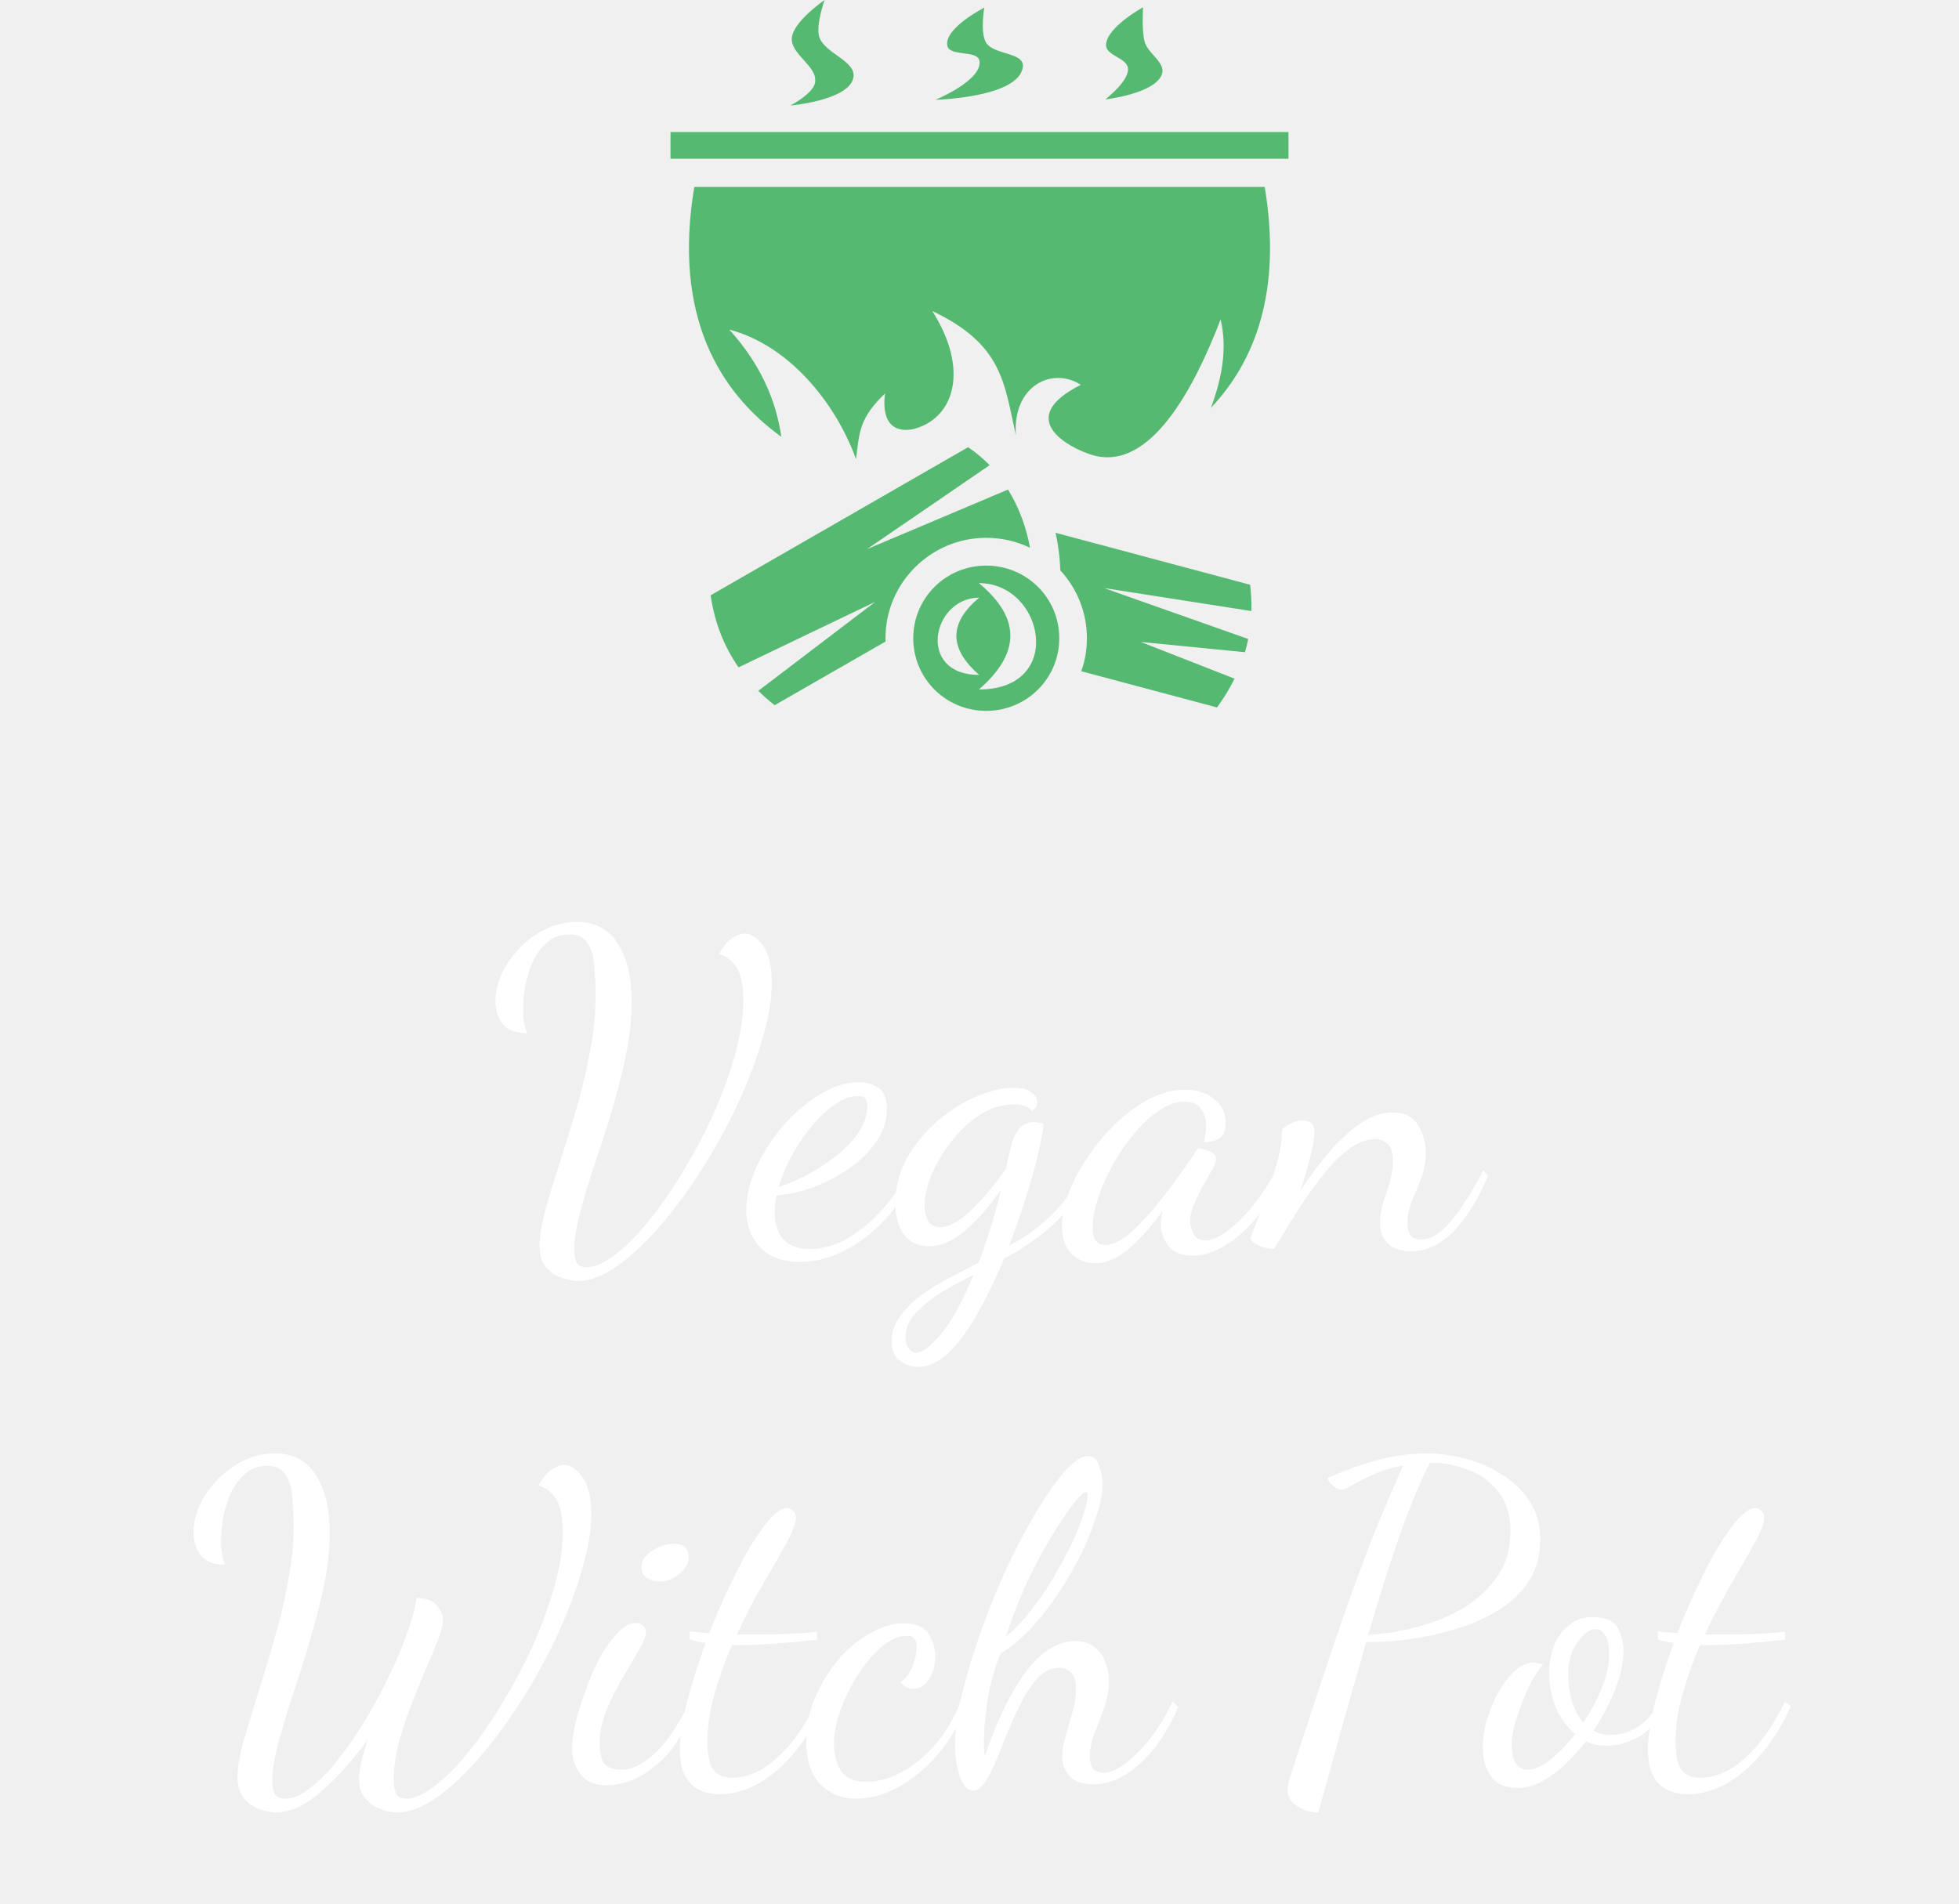
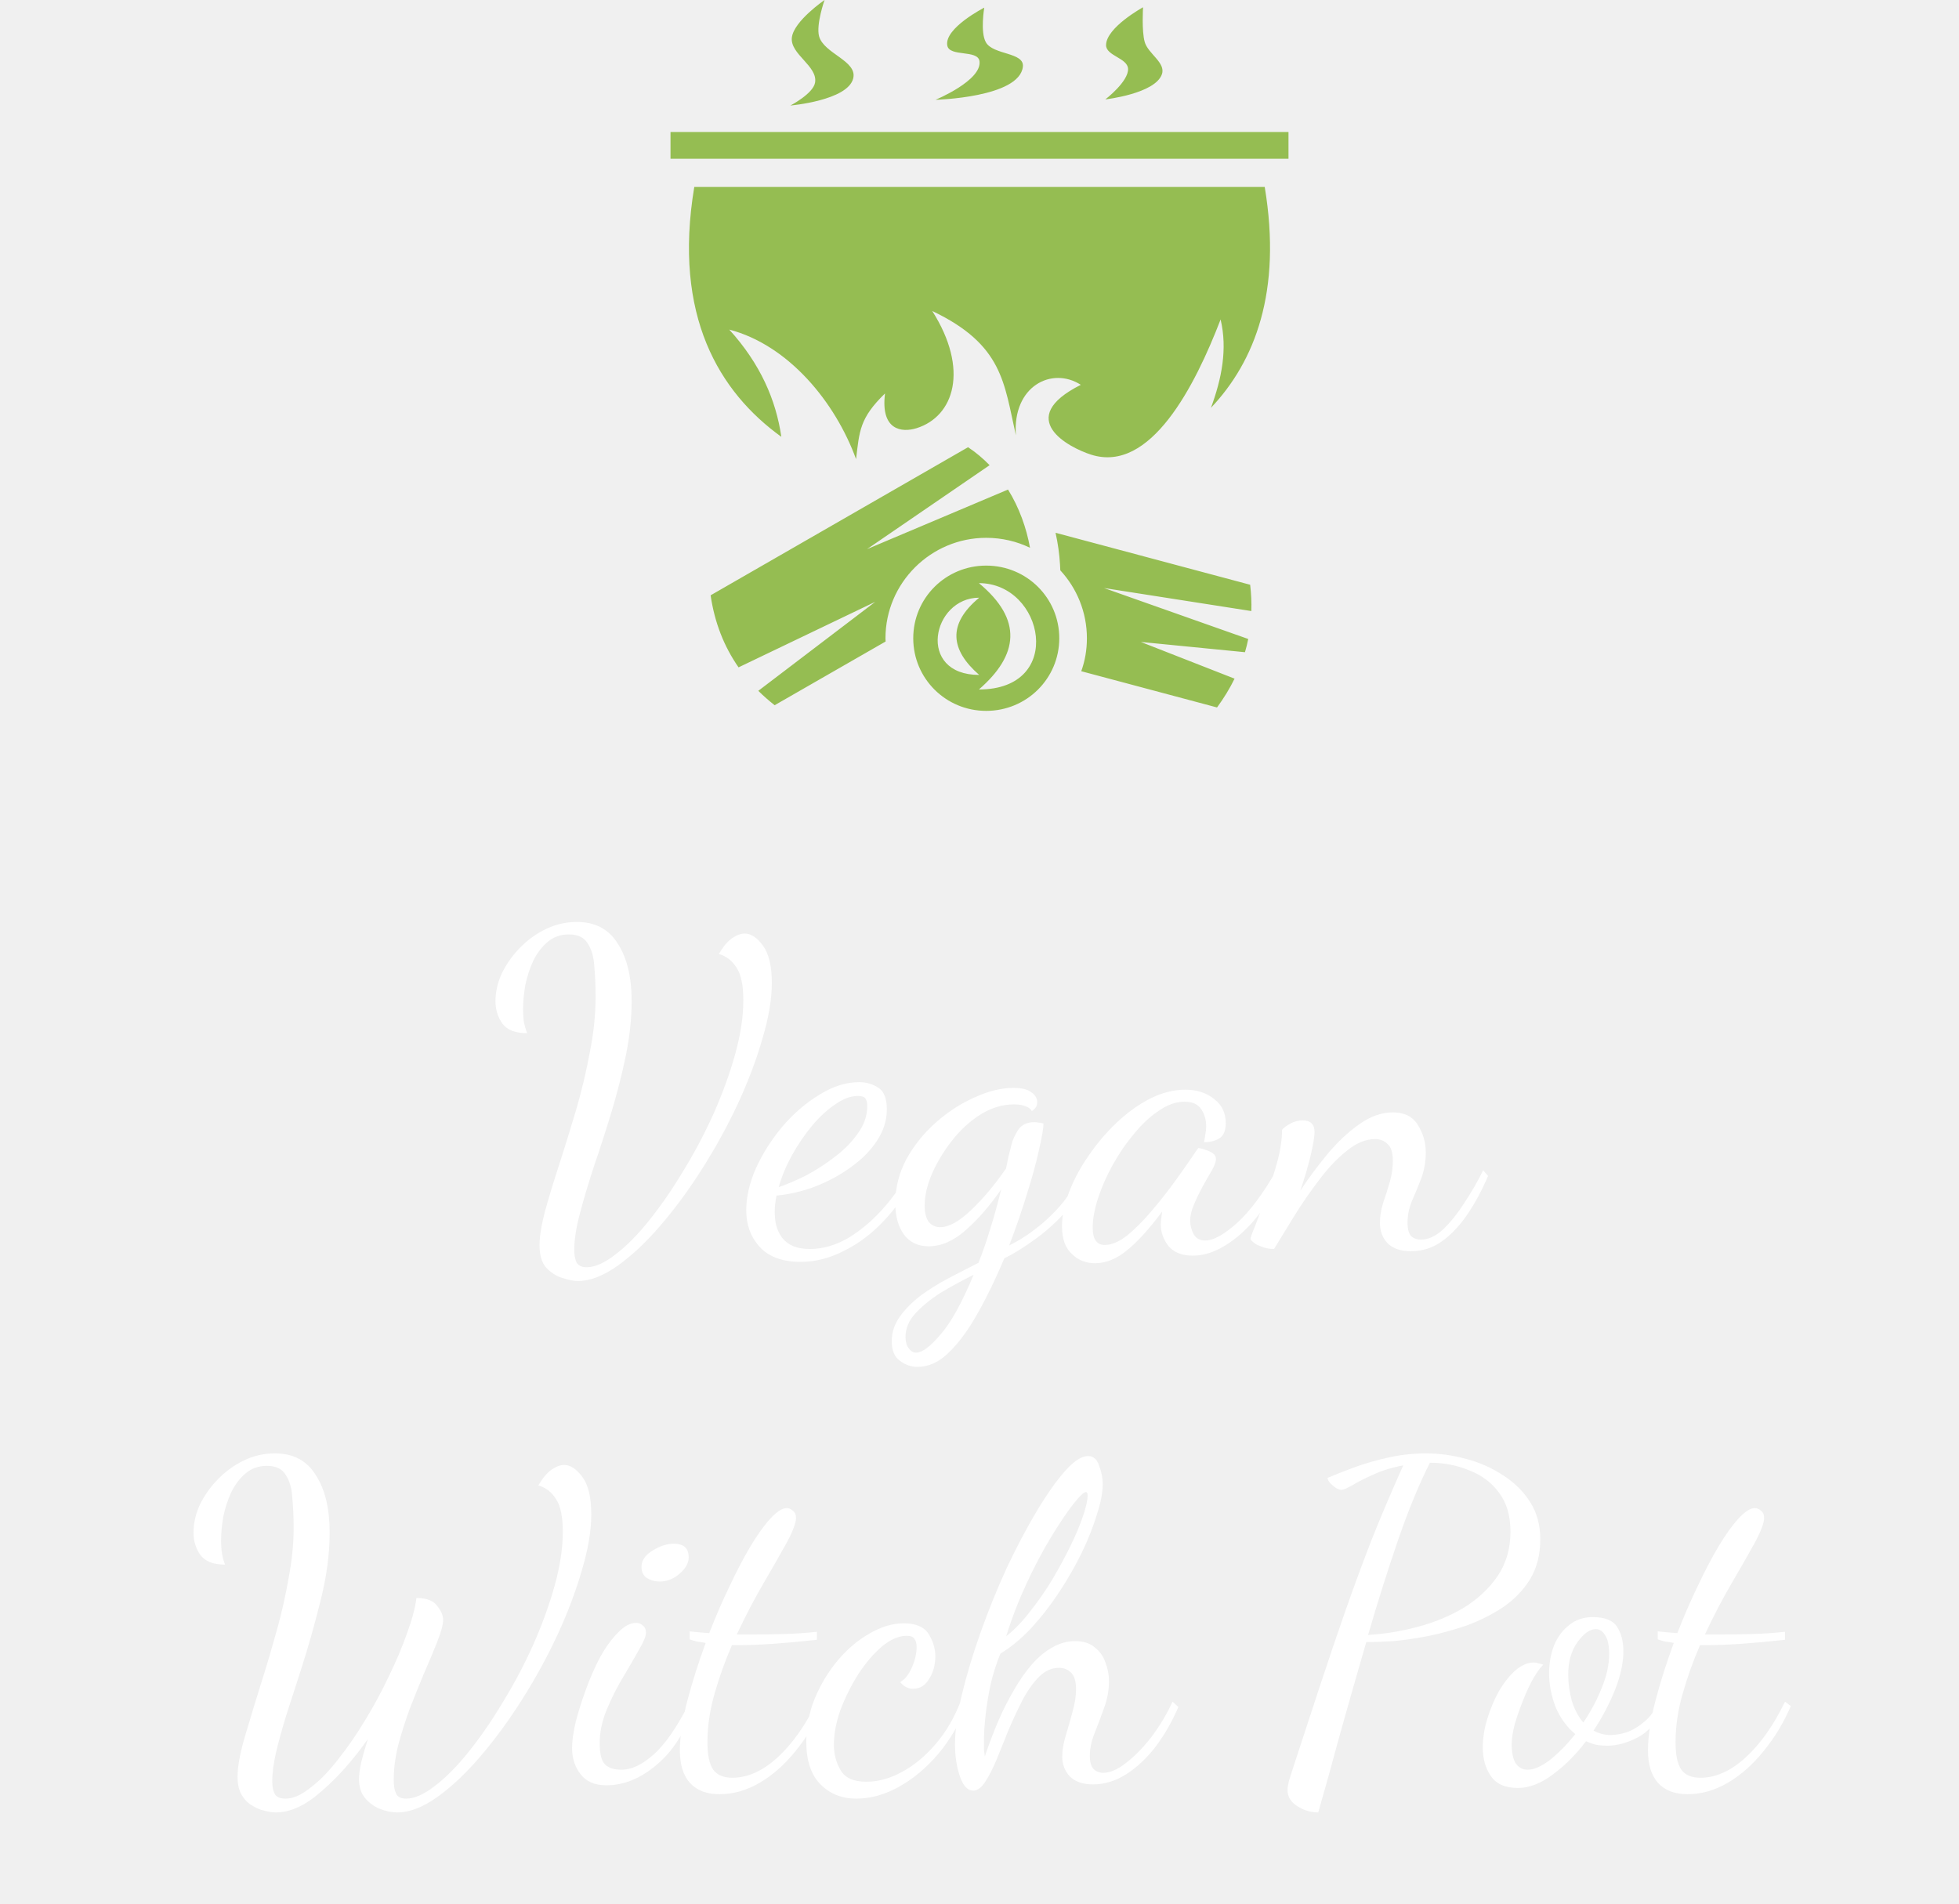
<svg xmlns="http://www.w3.org/2000/svg" width="317" height="308" viewBox="0 0 317 308" fill="none">
-   <path d="M133.428 0C133.428 0 128.476 3.394 128.139 6.053C127.803 8.776 132.37 10.678 131.889 13.38C131.577 15.166 127.899 17.077 127.899 17.077C127.899 17.077 137.202 16.269 138.067 12.678C138.764 9.837 133.308 8.685 132.538 5.863C132.034 3.954 133.428 0 133.428 0ZM184.966 1.175C184.966 1.175 179.005 4.44 178.981 7.293C178.957 9.034 182.442 9.377 182.538 11.115C182.659 13.173 178.861 16.087 178.861 16.087C178.861 16.087 186.937 15.171 188.019 12.007C188.668 10.139 185.76 8.688 185.231 6.784C184.726 4.981 184.966 1.175 184.966 1.175ZM159.269 1.238C159.269 1.238 152.803 4.543 153.284 7.356C153.62 9.262 158.236 7.986 158.5 9.904C158.909 13.031 151.385 16.149 151.385 16.149C151.385 16.149 164.966 15.803 165.519 10.796C165.784 8.421 160.712 8.923 159.534 6.846C158.596 5.219 159.269 1.238 159.269 1.238ZM108.5 21.363V25.69H208.5V21.363H108.5ZM112.346 30.257C108.865 51.147 116.409 63.454 126.433 70.69C125.567 64.728 123.043 58.887 118.005 53.334C127.611 55.858 135.159 65.065 138.524 74.296C139.077 69.776 139.077 67.685 143.212 63.671C142.466 69.632 145.904 70.041 148.308 69.296C154.389 67.397 156.865 59.8 150.856 50.329C162.298 55.786 162.466 61.964 164.389 70.45C163.813 62.469 170.231 59.272 174.894 62.276C164.053 67.733 172.923 72.421 176.553 73.575C186.168 76.651 193.38 62.445 197.514 51.7C198.644 56.459 197.707 61.243 195.952 66.002C203.067 58.478 207.466 47.18 204.654 30.257H112.346ZM156.649 72.373L114.99 96.339C115.639 100.762 117.154 104.608 119.51 107.998L141.625 97.397L122.707 111.796C123.524 112.613 124.413 113.382 125.351 114.127L143.308 103.815C143.308 103.647 143.284 103.454 143.284 103.286C143.284 94.344 150.615 87.036 159.582 87.036C162.13 87.036 164.534 87.613 166.673 88.647C166.096 85.425 164.918 82.132 163.115 79.224L140.303 88.863L160.135 75.281C159.077 74.2 157.923 73.214 156.649 72.373ZM170.808 86.219C171.192 87.95 171.433 89.68 171.529 91.363L171.577 92.3C174.245 95.185 175.88 99.055 175.88 103.286C175.88 105.161 175.567 106.964 174.966 108.623L196.937 114.488C198.043 112.974 199.005 111.411 199.774 109.825L184.606 103.887L201.457 105.546C201.673 104.825 201.841 104.127 201.986 103.406L178.644 95.161L202.49 98.887C202.538 97.493 202.466 96.075 202.298 94.632L170.808 86.219ZM159.582 91.531C153.043 91.531 147.779 96.772 147.779 103.286C147.779 109.8 153.043 115.041 159.582 115.041C166.144 115.041 171.409 109.8 171.409 103.286C171.409 96.772 166.144 91.531 159.582 91.531ZM158.404 94.368C168.933 94.368 172.442 111.579 158.404 111.579C164.798 106.026 165.567 100.305 158.404 94.368ZM158.452 96.724C153.26 101.026 153.813 105.185 158.452 109.224C148.26 109.224 150.808 96.724 158.452 96.724Z" fill="#56B972" />
+   <path d="M133.428 0C133.428 0 128.476 3.394 128.139 6.053C127.803 8.776 132.37 10.678 131.889 13.38C131.577 15.166 127.899 17.077 127.899 17.077C127.899 17.077 137.202 16.269 138.067 12.678C138.764 9.837 133.308 8.685 132.538 5.863C132.034 3.954 133.428 0 133.428 0ZM184.966 1.175C184.966 1.175 179.005 4.44 178.981 7.293C178.957 9.034 182.442 9.377 182.538 11.115C182.659 13.173 178.861 16.087 178.861 16.087C178.861 16.087 186.937 15.171 188.019 12.007C188.668 10.139 185.76 8.688 185.231 6.784C184.726 4.981 184.966 1.175 184.966 1.175ZM159.269 1.238C159.269 1.238 152.803 4.543 153.284 7.356C153.62 9.262 158.236 7.986 158.5 9.904C158.909 13.031 151.385 16.149 151.385 16.149C151.385 16.149 164.966 15.803 165.519 10.796C165.784 8.421 160.712 8.923 159.534 6.846C158.596 5.219 159.269 1.238 159.269 1.238ZM108.5 21.363V25.69H208.5V21.363H108.5ZM112.346 30.257C108.865 51.147 116.409 63.454 126.433 70.69C125.567 64.728 123.043 58.887 118.005 53.334C127.611 55.858 135.159 65.065 138.524 74.296C139.077 69.776 139.077 67.685 143.212 63.671C142.466 69.632 145.904 70.041 148.308 69.296C154.389 67.397 156.865 59.8 150.856 50.329C162.298 55.786 162.466 61.964 164.389 70.45C163.813 62.469 170.231 59.272 174.894 62.276C164.053 67.733 172.923 72.421 176.553 73.575C186.168 76.651 193.38 62.445 197.514 51.7C198.644 56.459 197.707 61.243 195.952 66.002C203.067 58.478 207.466 47.18 204.654 30.257H112.346ZM156.649 72.373L114.99 96.339C115.639 100.762 117.154 104.608 119.51 107.998L141.625 97.397L122.707 111.796C123.524 112.613 124.413 113.382 125.351 114.127L143.308 103.815C143.308 103.647 143.284 103.454 143.284 103.286C143.284 94.344 150.615 87.036 159.582 87.036C162.13 87.036 164.534 87.613 166.673 88.647C166.096 85.425 164.918 82.132 163.115 79.224L140.303 88.863L160.135 75.281C159.077 74.2 157.923 73.214 156.649 72.373ZM170.808 86.219C171.192 87.95 171.433 89.68 171.529 91.363L171.577 92.3C174.245 95.185 175.88 99.055 175.88 103.286C175.88 105.161 175.567 106.964 174.966 108.623L196.937 114.488C198.043 112.974 199.005 111.411 199.774 109.825L184.606 103.887L201.457 105.546C201.673 104.825 201.841 104.127 201.986 103.406L178.644 95.161L202.49 98.887C202.538 97.493 202.466 96.075 202.298 94.632L170.808 86.219ZM159.582 91.531C153.043 91.531 147.779 96.772 147.779 103.286C147.779 109.8 153.043 115.041 159.582 115.041C166.144 115.041 171.409 109.8 171.409 103.286C171.409 96.772 166.144 91.531 159.582 91.531ZM158.404 94.368C168.933 94.368 172.442 111.579 158.404 111.579C164.798 106.026 165.567 100.305 158.404 94.368ZM158.452 96.724C153.26 101.026 153.813 105.185 158.452 109.224C148.26 109.224 150.808 96.724 158.452 96.724Z" fill="#95BD52" />
  <path d="M93.499 207.305C92.827 207.305 91.987 207.137 90.979 206.801C90.019 206.513 89.155 205.961 88.387 205.145C87.667 204.329 87.307 203.129 87.307 201.545C87.307 200.153 87.595 198.329 88.171 196.073C88.795 193.817 89.563 191.297 90.475 188.513C91.387 185.681 92.299 182.729 93.211 179.657C94.123 176.537 94.867 173.417 95.443 170.297C96.067 167.177 96.379 164.177 96.379 161.297C96.379 159.521 96.307 157.865 96.163 156.329C96.067 154.793 95.707 153.569 95.083 152.657C94.507 151.697 93.499 151.217 92.059 151.217C90.715 151.217 89.563 151.625 88.603 152.441C87.691 153.209 86.923 154.217 86.299 155.465C85.723 156.713 85.291 158.033 85.003 159.425C84.763 160.817 84.643 162.113 84.643 163.313C84.643 164.081 84.691 164.801 84.787 165.473C84.931 166.097 85.099 166.673 85.291 167.201C83.419 167.201 82.099 166.697 81.331 165.689C80.563 164.633 80.179 163.409 80.179 162.017C80.179 160.529 80.515 159.041 81.187 157.553C81.907 156.065 82.867 154.697 84.067 153.449C85.315 152.153 86.731 151.121 88.315 150.353C89.899 149.585 91.579 149.201 93.355 149.201C96.331 149.201 98.539 150.377 99.979 152.729C101.467 155.033 102.211 158.129 102.211 162.017C102.211 164.801 101.899 167.729 101.275 170.801C100.651 173.825 99.883 176.849 98.971 179.873C98.059 182.897 97.123 185.801 96.163 188.585C95.251 191.369 94.483 193.937 93.859 196.289C93.235 198.641 92.923 200.633 92.923 202.265C92.923 203.081 93.043 203.753 93.283 204.281C93.571 204.809 94.123 205.073 94.939 205.073C96.283 205.073 97.843 204.377 99.619 202.985C101.395 201.641 103.219 199.793 105.091 197.441C107.011 195.041 108.859 192.353 110.635 189.377C112.459 186.401 114.091 183.305 115.531 180.089C116.971 176.825 118.123 173.633 118.987 170.513C119.851 167.393 120.283 164.513 120.283 161.873C120.283 159.473 119.923 157.721 119.203 156.617C118.483 155.465 117.523 154.721 116.323 154.385C116.995 153.233 117.691 152.393 118.411 151.865C119.179 151.337 119.875 151.073 120.499 151.073C121.507 151.073 122.491 151.721 123.451 153.017C124.411 154.313 124.891 156.329 124.891 159.065C124.891 161.705 124.387 164.705 123.379 168.065C122.419 171.425 121.099 174.929 119.419 178.577C117.739 182.177 115.819 185.681 113.659 189.089C111.499 192.497 109.243 195.569 106.891 198.305C104.539 201.041 102.211 203.225 99.907 204.857C97.603 206.489 95.467 207.305 93.499 207.305ZM129.538 204.209C126.61 204.209 124.402 203.393 122.914 201.761C121.474 200.177 120.754 198.209 120.754 195.857C120.754 193.697 121.282 191.417 122.338 189.017C123.442 186.617 124.882 184.361 126.658 182.249C128.482 180.137 130.474 178.433 132.634 177.137C134.794 175.793 136.93 175.121 139.042 175.121C140.146 175.121 141.154 175.409 142.066 175.985C143.026 176.561 143.506 177.737 143.506 179.513C143.506 181.337 142.954 183.065 141.85 184.697C140.794 186.281 139.378 187.697 137.602 188.945C135.874 190.193 133.954 191.225 131.842 192.041C129.778 192.809 127.714 193.289 125.65 193.481C125.554 193.961 125.482 194.417 125.434 194.849C125.386 195.281 125.362 195.689 125.362 196.073C125.362 196.793 125.434 197.513 125.578 198.233C125.77 198.953 126.082 199.625 126.514 200.249C126.946 200.825 127.522 201.281 128.242 201.617C129.01 201.953 129.946 202.121 131.05 202.121C133.114 202.121 135.154 201.545 137.17 200.393C139.186 199.193 141.058 197.633 142.786 195.713C144.514 193.793 145.978 191.681 147.178 189.377L148.042 190.025C146.746 192.905 145.09 195.401 143.074 197.513C141.106 199.625 138.946 201.257 136.594 202.409C134.29 203.609 131.938 204.209 129.538 204.209ZM126.01 192.113C127.306 191.681 128.77 191.057 130.402 190.241C132.034 189.377 133.594 188.369 135.082 187.217C136.618 186.065 137.866 184.793 138.826 183.401C139.834 182.009 140.338 180.545 140.338 179.009C140.338 178.481 140.242 178.073 140.05 177.785C139.858 177.497 139.45 177.353 138.826 177.353C137.674 177.353 136.45 177.809 135.154 178.721C133.858 179.585 132.61 180.737 131.41 182.177C130.21 183.617 129.13 185.201 128.17 186.929C127.21 188.657 126.49 190.385 126.01 192.113ZM148.474 221.201C147.418 221.201 146.458 220.865 145.594 220.193C144.73 219.569 144.298 218.513 144.298 217.025C144.298 215.585 144.754 214.241 145.666 212.993C146.53 211.793 147.658 210.665 149.05 209.609C150.442 208.601 151.954 207.665 153.586 206.801C155.266 205.937 156.85 205.121 158.338 204.353C159.01 202.673 159.634 200.873 160.21 198.953C160.834 196.985 161.434 194.825 162.01 192.473C160.186 195.113 158.266 197.321 156.25 199.097C154.282 200.825 152.29 201.689 150.274 201.689C148.546 201.689 147.202 201.041 146.242 199.745C145.33 198.449 144.874 196.769 144.874 194.705C144.874 192.209 145.474 189.833 146.674 187.577C147.922 185.321 149.53 183.329 151.498 181.601C153.466 179.873 155.554 178.529 157.762 177.569C159.97 176.561 162.034 176.057 163.954 176.057C165.346 176.057 166.33 176.297 166.906 176.777C167.53 177.209 167.842 177.737 167.842 178.361C167.842 178.793 167.722 179.129 167.482 179.369C167.242 179.609 167.074 179.753 166.978 179.801C166.738 179.417 166.378 179.153 165.898 179.009C165.418 178.817 164.818 178.721 164.098 178.721C162.226 178.721 160.402 179.273 158.626 180.377C156.898 181.481 155.362 182.897 154.018 184.625C152.674 186.353 151.594 188.153 150.778 190.025C150.01 191.849 149.626 193.529 149.626 195.065C149.626 196.217 149.842 197.105 150.274 197.729C150.754 198.305 151.378 198.593 152.146 198.593C153.538 198.593 155.194 197.681 157.114 195.857C159.082 193.985 160.978 191.729 162.802 189.089C162.946 188.417 163.066 187.817 163.162 187.289C163.306 186.761 163.474 186.089 163.666 185.273C163.81 184.601 164.146 183.833 164.674 182.969C165.25 182.057 166.138 181.601 167.338 181.601C167.578 181.601 167.818 181.625 168.058 181.673C168.298 181.673 168.562 181.721 168.85 181.817C168.85 182.585 168.61 184.001 168.13 186.065C167.698 188.081 167.05 190.457 166.186 193.193C165.37 195.881 164.41 198.665 163.306 201.545C164.89 200.777 166.426 199.793 167.914 198.593C169.45 197.393 170.842 196.025 172.09 194.489C173.338 192.905 174.322 191.201 175.042 189.377L175.978 190.097C175.258 192.257 174.106 194.225 172.522 196.001C170.938 197.777 169.234 199.313 167.41 200.609C165.634 201.905 164.002 202.913 162.514 203.633C161.17 206.849 159.754 209.777 158.266 212.417C156.778 215.105 155.218 217.241 153.586 218.825C152.002 220.409 150.298 221.201 148.474 221.201ZM148.258 218.897C149.218 218.897 150.514 217.937 152.146 216.017C153.826 214.145 155.626 210.905 157.546 206.297C155.626 207.257 153.826 208.241 152.146 209.249C150.514 210.305 149.17 211.409 148.114 212.561C147.058 213.713 146.53 214.985 146.53 216.377C146.53 217.145 146.698 217.745 147.034 218.177C147.37 218.657 147.778 218.897 148.258 218.897ZM177.179 204.425C175.691 204.425 174.443 203.921 173.435 202.913C172.379 201.953 171.851 200.465 171.851 198.449C171.851 196.721 172.235 194.873 173.003 192.905C173.771 190.889 174.827 188.921 176.171 187.001C177.515 185.033 179.027 183.257 180.707 181.673C182.435 180.041 184.235 178.745 186.107 177.785C188.027 176.825 189.923 176.345 191.795 176.345C193.667 176.345 195.227 176.849 196.475 177.857C197.723 178.817 198.347 180.113 198.347 181.745C198.347 182.945 198.011 183.761 197.339 184.193C196.715 184.625 195.875 184.841 194.819 184.841C194.915 184.457 194.987 184.049 195.035 183.617C195.131 183.137 195.179 182.705 195.179 182.321C195.179 181.217 194.915 180.281 194.387 179.513C193.859 178.697 192.947 178.289 191.651 178.289C190.307 178.289 188.939 178.769 187.547 179.729C186.155 180.641 184.811 181.889 183.515 183.473C182.219 185.009 181.067 186.689 180.059 188.513C179.051 190.337 178.259 192.137 177.683 193.913C177.107 195.689 176.819 197.273 176.819 198.665C176.819 200.537 177.467 201.473 178.763 201.473C179.867 201.473 181.067 200.969 182.363 199.961C183.659 198.905 184.979 197.585 186.323 196.001C187.715 194.369 189.035 192.689 190.283 190.961C191.531 189.233 192.635 187.649 193.595 186.209C193.787 185.921 193.907 185.777 193.955 185.777C194.243 185.825 194.603 185.921 195.035 186.065C195.515 186.209 195.923 186.401 196.259 186.641C196.595 186.881 196.763 187.193 196.763 187.577C196.763 188.009 196.547 188.609 196.115 189.377C195.683 190.097 195.203 190.937 194.675 191.897C194.147 192.857 193.667 193.841 193.235 194.849C192.803 195.809 192.587 196.721 192.587 197.585C192.587 198.305 192.779 199.025 193.163 199.745C193.547 200.417 194.171 200.753 195.035 200.753C196.331 200.753 198.035 199.817 200.147 197.945C202.259 196.025 204.395 193.169 206.555 189.377L207.275 190.097C206.267 192.689 204.971 194.969 203.387 196.937C201.803 198.905 200.099 200.441 198.275 201.545C196.499 202.649 194.747 203.201 193.019 203.201C191.243 203.201 189.923 202.673 189.059 201.617C188.243 200.561 187.835 199.409 187.835 198.161C187.835 197.873 187.859 197.561 187.907 197.225C187.955 196.841 188.003 196.457 188.051 196.073C185.987 198.857 184.091 200.945 182.363 202.337C180.683 203.729 178.955 204.425 177.179 204.425ZM228.338 202.481C226.658 202.481 225.386 202.049 224.522 201.185C223.706 200.321 223.298 199.217 223.298 197.873C223.298 196.865 223.466 195.809 223.802 194.705C224.186 193.601 224.546 192.473 224.882 191.321C225.218 190.121 225.386 188.969 225.386 187.865C225.386 186.521 225.098 185.609 224.522 185.129C223.994 184.601 223.322 184.337 222.506 184.337C221.018 184.337 219.506 184.961 217.97 186.209C216.434 187.409 214.946 188.969 213.506 190.889C212.066 192.761 210.722 194.705 209.474 196.721C208.226 198.737 207.122 200.537 206.162 202.121C205.394 202.121 204.674 201.977 204.002 201.689C203.282 201.449 202.73 201.065 202.346 200.537C202.346 200.297 202.61 199.553 203.138 198.305C203.618 197.057 204.194 195.521 204.866 193.697C205.538 191.873 206.138 190.001 206.666 188.081C207.194 186.161 207.458 184.409 207.458 182.825C207.746 182.489 208.202 182.153 208.826 181.817C209.45 181.481 210.098 181.313 210.77 181.313C212.066 181.313 212.714 181.937 212.714 183.185C212.714 183.953 212.498 185.249 212.066 187.073C211.634 188.849 211.082 190.721 210.41 192.689C211.706 190.721 213.146 188.777 214.73 186.857C216.362 184.889 218.09 183.257 219.914 181.961C221.738 180.665 223.562 180.017 225.386 180.017C227.258 180.017 228.602 180.689 229.418 182.033C230.282 183.377 230.714 184.865 230.714 186.497C230.714 187.985 230.474 189.377 229.994 190.673C229.514 191.921 229.01 193.145 228.482 194.345C228.002 195.497 227.762 196.673 227.762 197.873C227.762 198.881 227.954 199.601 228.338 200.033C228.77 200.417 229.298 200.609 229.922 200.609C231.122 200.609 232.322 200.057 233.522 198.953C234.722 197.801 235.874 196.361 236.978 194.633C238.13 192.905 239.138 191.153 240.002 189.377L240.794 190.313C239.786 192.665 238.658 194.753 237.41 196.577C236.162 198.401 234.794 199.841 233.306 200.897C231.818 201.953 230.162 202.481 228.338 202.481ZM44.632 293.305C44.104 293.305 43.48 293.209 42.76 293.017C42.088 292.873 41.416 292.585 40.744 292.153C40.072 291.769 39.52 291.193 39.088 290.425C38.656 289.705 38.44 288.745 38.44 287.545C38.44 285.865 38.848 283.657 39.664 280.921C40.48 278.137 41.416 275.065 42.472 271.705C43.288 269.113 44.08 266.425 44.848 263.641C45.616 260.857 46.24 258.073 46.72 255.289C47.248 252.505 47.512 249.841 47.512 247.297C47.512 245.521 47.44 243.865 47.296 242.329C47.2 240.793 46.84 239.569 46.216 238.657C45.64 237.697 44.632 237.217 43.192 237.217C41.848 237.217 40.696 237.625 39.736 238.441C38.824 239.209 38.056 240.217 37.432 241.465C36.856 242.713 36.424 244.033 36.136 245.425C35.896 246.817 35.776 248.113 35.776 249.313C35.776 250.897 35.992 252.193 36.424 253.201C34.552 253.201 33.232 252.697 32.464 251.689C31.696 250.633 31.312 249.409 31.312 248.017C31.312 246.529 31.648 245.041 32.32 243.553C33.04 242.065 34 240.697 35.2 239.449C36.448 238.153 37.864 237.121 39.448 236.353C41.032 235.585 42.712 235.201 44.488 235.201C47.464 235.201 49.672 236.377 51.112 238.729C52.6 241.033 53.344 244.129 53.344 248.017C53.344 251.521 52.84 255.241 51.832 259.177C50.872 263.065 49.792 266.857 48.592 270.553C47.824 272.953 47.08 275.257 46.36 277.465C45.688 279.625 45.136 281.617 44.704 283.441C44.272 285.265 44.056 286.873 44.056 288.265C44.056 289.177 44.2 289.873 44.488 290.353C44.776 290.833 45.352 291.073 46.216 291.073C47.416 291.073 48.736 290.497 50.176 289.345C51.664 288.241 53.152 286.729 54.64 284.809C56.176 282.889 57.64 280.777 59.032 278.473C60.472 276.121 61.768 273.721 62.92 271.273C64.12 268.825 65.104 266.497 65.872 264.289C66.688 262.081 67.192 260.185 67.384 258.601C68.968 258.601 70.072 259.009 70.696 259.825C71.368 260.641 71.704 261.409 71.704 262.129C71.704 262.897 71.392 264.073 70.768 265.657C70.144 267.241 69.4 269.017 68.536 270.985C67.816 272.713 67.072 274.561 66.304 276.529C65.584 278.497 64.96 280.465 64.432 282.433C63.952 284.401 63.712 286.273 63.712 288.049C63.712 288.961 63.832 289.681 64.072 290.209C64.312 290.785 64.864 291.073 65.728 291.073C67.072 291.073 68.632 290.377 70.408 288.985C72.184 287.641 74.008 285.793 75.88 283.441C77.8 281.041 79.648 278.353 81.424 275.377C83.248 272.401 84.88 269.305 86.32 266.089C87.76 262.825 88.912 259.633 89.776 256.513C90.64 253.393 91.072 250.513 91.072 247.873C91.072 245.473 90.712 243.721 89.992 242.617C89.272 241.465 88.312 240.721 87.112 240.385C87.784 239.233 88.48 238.393 89.2 237.865C89.968 237.337 90.664 237.073 91.288 237.073C92.296 237.073 93.28 237.721 94.24 239.017C95.2 240.313 95.68 242.329 95.68 245.065C95.68 247.705 95.176 250.705 94.168 254.065C93.208 257.425 91.888 260.929 90.208 264.577C88.528 268.177 86.608 271.681 84.448 275.089C82.288 278.497 80.032 281.569 77.68 284.305C75.328 287.041 73 289.225 70.696 290.857C68.392 292.489 66.256 293.305 64.288 293.305C63.376 293.305 62.44 293.113 61.48 292.729C60.52 292.345 59.704 291.745 59.032 290.929C58.408 290.161 58.096 289.153 58.096 287.905C58.096 287.185 58.216 286.273 58.456 285.169C58.744 284.017 59.104 282.769 59.536 281.425C57.088 284.881 54.568 287.713 51.976 289.921C49.432 292.177 46.984 293.305 44.632 293.305ZM98.118 288.913C96.246 288.913 94.854 288.313 93.942 287.113C93.03 285.961 92.574 284.545 92.574 282.865C92.574 281.761 92.766 280.369 93.15 278.689C93.582 277.009 94.134 275.257 94.806 273.433C95.478 271.561 96.246 269.809 97.11 268.177C98.022 266.545 98.982 265.225 99.99 264.217C100.998 263.161 101.982 262.633 102.942 262.633C103.374 262.633 103.734 262.777 104.022 263.065C104.358 263.305 104.526 263.689 104.526 264.217C104.526 264.793 104.142 265.729 103.374 267.025C102.654 268.321 101.79 269.809 100.782 271.489C99.774 273.169 98.886 274.945 98.118 276.817C97.398 278.641 97.038 280.393 97.038 282.073C97.038 283.801 97.326 284.953 97.902 285.529C98.478 286.105 99.366 286.393 100.566 286.393C102.198 286.393 103.926 285.577 105.75 283.945C107.622 282.313 109.59 279.457 111.654 275.377L112.302 276.097C110.91 280.225 108.894 283.393 106.254 285.601C103.662 287.809 100.95 288.913 98.118 288.913ZM106.758 255.937C105.99 255.937 105.294 255.745 104.67 255.361C104.094 254.977 103.806 254.377 103.806 253.561C103.806 252.553 104.382 251.689 105.534 250.969C106.734 250.201 107.91 249.817 109.062 249.817C109.782 249.817 110.358 249.985 110.79 250.321C111.222 250.657 111.438 251.233 111.438 252.049C111.438 252.961 110.934 253.849 109.926 254.713C108.966 255.529 107.91 255.937 106.758 255.937ZM116.421 290.353C114.357 290.353 112.773 289.753 111.669 288.553C110.565 287.353 110.013 285.577 110.013 283.225C110.013 281.113 110.397 278.521 111.165 275.449C111.981 272.329 112.989 269.137 114.189 265.873C113.709 265.777 113.253 265.705 112.821 265.657C112.389 265.561 111.981 265.441 111.597 265.297V264.001C111.981 264.049 112.437 264.097 112.965 264.145C113.493 264.193 114.093 264.241 114.765 264.289C115.773 261.697 116.853 259.201 118.005 256.801C119.157 254.353 120.285 252.193 121.389 250.321C122.541 248.401 123.621 246.889 124.629 245.785C125.685 244.633 126.573 244.057 127.293 244.057C127.677 244.057 128.013 244.201 128.301 244.489C128.637 244.729 128.805 245.113 128.805 245.641C128.805 246.457 128.301 247.801 127.293 249.673C126.285 251.497 125.037 253.681 123.549 256.225C122.061 258.769 120.621 261.529 119.229 264.505C119.661 264.505 120.093 264.505 120.525 264.505C121.005 264.505 121.461 264.505 121.893 264.505C123.477 264.505 125.133 264.481 126.861 264.433C128.637 264.385 130.413 264.265 132.189 264.073V265.369C129.549 265.657 127.173 265.873 125.061 266.017C122.997 266.161 121.149 266.233 119.517 266.233C119.325 266.233 119.133 266.233 118.941 266.233C118.797 266.233 118.629 266.233 118.437 266.233C117.333 268.777 116.397 271.393 115.629 274.081C114.861 276.769 114.477 279.385 114.477 281.929C114.477 283.993 114.789 285.481 115.413 286.393C116.037 287.257 117.069 287.689 118.509 287.689C121.005 287.689 123.453 286.585 125.853 284.377C128.253 282.169 130.365 279.169 132.189 275.377L133.125 276.097C131.973 278.785 130.509 281.209 128.733 283.369C127.005 285.529 125.085 287.233 122.973 288.481C120.861 289.729 118.677 290.353 116.421 290.353ZM138.536 291.073C136.232 291.073 134.312 290.305 132.776 288.769C131.24 287.233 130.472 284.929 130.472 281.857C130.472 279.457 130.928 277.129 131.84 274.873C132.8 272.569 134.048 270.505 135.584 268.681C137.12 266.857 138.824 265.417 140.696 264.361C142.568 263.257 144.416 262.705 146.24 262.705C148.208 262.705 149.552 263.281 150.272 264.433C150.992 265.585 151.352 266.785 151.352 268.033C151.352 269.425 151.016 270.649 150.344 271.705C149.72 272.761 148.856 273.289 147.752 273.289C146.936 273.289 146.24 272.929 145.664 272.209C146.384 271.825 147.008 271.057 147.536 269.905C148.064 268.705 148.328 267.577 148.328 266.521C148.328 265.945 148.208 265.513 147.968 265.225C147.776 264.889 147.368 264.721 146.744 264.721C145.448 264.721 144.104 265.297 142.712 266.449C141.368 267.601 140.096 269.089 138.896 270.913C137.744 272.737 136.784 274.657 136.016 276.673C135.296 278.689 134.936 280.585 134.936 282.361C134.936 283.849 135.296 285.217 136.016 286.465C136.736 287.713 138.128 288.337 140.192 288.337C142.112 288.337 144.032 287.809 145.952 286.753C147.92 285.697 149.744 284.185 151.424 282.217C153.104 280.249 154.448 277.945 155.456 275.305L156.392 276.025C155.288 278.905 153.776 281.497 151.856 283.801C149.936 286.057 147.824 287.833 145.52 289.129C143.216 290.425 140.888 291.073 138.536 291.073ZM157.489 289.777C156.577 289.777 155.857 289.009 155.329 287.473C154.801 285.937 154.537 284.209 154.537 282.289C154.537 279.985 154.921 277.249 155.689 274.081C156.457 270.913 157.465 267.577 158.713 264.073C159.961 260.569 161.353 257.137 162.889 253.777C164.473 250.417 166.081 247.369 167.713 244.633C169.345 241.897 170.881 239.713 172.321 238.081C173.761 236.449 175.009 235.633 176.065 235.633C176.929 235.633 177.529 236.161 177.865 237.217C178.249 238.225 178.441 239.209 178.441 240.169C178.441 241.513 178.129 243.145 177.505 245.065C176.929 246.985 176.113 249.049 175.057 251.257C174.001 253.417 172.777 255.553 171.385 257.665C169.993 259.777 168.481 261.721 166.849 263.497C165.217 265.225 163.561 266.593 161.881 267.601C161.305 268.993 160.801 270.553 160.369 272.281C159.985 274.009 159.697 275.713 159.505 277.393C159.313 279.025 159.217 280.489 159.217 281.785C159.217 282.313 159.217 282.769 159.217 283.153C159.265 283.537 159.313 283.897 159.361 284.233C160.033 282.265 160.753 280.369 161.521 278.545C162.337 276.673 163.201 274.969 164.113 273.433C165.025 271.849 165.985 270.481 166.993 269.329C168.049 268.129 169.153 267.217 170.305 266.593C171.457 265.921 172.681 265.585 173.977 265.585C175.321 265.585 176.377 265.921 177.145 266.593C177.961 267.217 178.537 268.033 178.873 269.041C179.257 270.001 179.449 271.009 179.449 272.065C179.449 273.553 179.185 274.993 178.657 276.385C178.177 277.777 177.673 279.121 177.145 280.417C176.617 281.713 176.353 282.961 176.353 284.161C176.353 285.121 176.545 285.817 176.929 286.249C177.361 286.681 177.889 286.897 178.513 286.897C179.617 286.897 180.841 286.369 182.185 285.313C183.577 284.257 184.945 282.865 186.289 281.137C187.633 279.361 188.785 277.441 189.745 275.377L190.681 276.241C189.673 278.593 188.449 280.729 187.009 282.649C185.569 284.521 183.985 286.009 182.257 287.113C180.529 288.217 178.729 288.769 176.857 288.769C175.225 288.769 173.977 288.337 173.113 287.473C172.297 286.609 171.889 285.529 171.889 284.233C171.889 283.225 172.081 282.097 172.465 280.849C172.849 279.601 173.209 278.329 173.545 277.033C173.929 275.737 174.121 274.513 174.121 273.361C174.121 272.113 173.857 271.225 173.329 270.697C172.801 270.169 172.153 269.905 171.385 269.905C170.185 269.905 169.105 270.385 168.145 271.345C167.185 272.305 166.297 273.553 165.481 275.089C164.713 276.577 163.969 278.161 163.249 279.841C162.577 281.521 161.929 283.129 161.305 284.665C160.681 286.153 160.057 287.377 159.433 288.337C158.809 289.297 158.161 289.777 157.489 289.777ZM162.817 264.793C164.161 263.737 165.457 262.393 166.705 260.761C168.001 259.129 169.201 257.401 170.305 255.577C171.409 253.705 172.393 251.881 173.257 250.105C174.121 248.329 174.793 246.721 175.273 245.281C175.753 243.841 175.993 242.761 175.993 242.041C175.993 241.801 175.969 241.657 175.921 241.609C175.873 241.513 175.801 241.465 175.705 241.465C175.369 241.465 174.673 242.137 173.617 243.481C172.609 244.777 171.433 246.529 170.089 248.737C168.745 250.945 167.425 253.441 166.129 256.225C164.833 259.009 163.729 261.865 162.817 264.793ZM213.315 293.305C212.115 293.305 210.987 292.969 209.931 292.297C208.875 291.625 208.347 290.761 208.347 289.705C208.347 289.177 208.467 288.529 208.707 287.761C208.947 287.041 209.163 286.369 209.355 285.745C210.891 281.041 212.331 276.649 213.675 272.569C215.019 268.489 216.363 264.529 217.707 260.689C219.051 256.849 220.467 253.009 221.955 249.169C223.491 245.329 225.195 241.321 227.067 237.145C225.243 237.481 223.611 237.985 222.171 238.657C220.779 239.281 219.651 239.857 218.787 240.385C217.923 240.865 217.347 241.105 217.059 241.105C216.867 241.105 216.579 241.009 216.195 240.817C215.859 240.577 215.547 240.313 215.259 240.025C214.971 239.689 214.827 239.401 214.827 239.161C216.075 238.633 217.539 238.057 219.219 237.433C220.947 236.809 222.795 236.281 224.763 235.849C226.731 235.417 228.723 235.201 230.739 235.201C232.851 235.201 234.987 235.489 237.147 236.065C239.355 236.641 241.371 237.529 243.195 238.729C245.019 239.881 246.483 241.321 247.587 243.049C248.691 244.777 249.243 246.793 249.243 249.097C249.243 251.593 248.691 253.753 247.587 255.577C246.483 257.353 245.019 258.865 243.195 260.113C241.371 261.313 239.403 262.297 237.291 263.065C235.179 263.785 233.067 264.361 230.955 264.793C228.891 265.177 227.043 265.441 225.411 265.585C223.779 265.681 222.579 265.729 221.811 265.729H221.091C219.651 270.673 218.259 275.545 216.915 280.345C215.619 285.145 214.419 289.465 213.315 293.305ZM221.379 264.577C224.019 264.433 226.683 264.001 229.371 263.281C232.107 262.561 234.603 261.529 236.859 260.185C239.115 258.793 240.939 257.089 242.331 255.073C243.723 253.009 244.419 250.609 244.419 247.873C244.419 245.281 243.795 243.169 242.547 241.537C241.347 239.905 239.739 238.705 237.723 237.937C235.755 237.121 233.643 236.713 231.387 236.713C229.611 240.217 227.883 244.417 226.203 249.313C224.523 254.209 222.915 259.297 221.379 264.577ZM245.628 289.345C243.564 289.345 242.1 288.697 241.236 287.401C240.372 286.153 239.94 284.617 239.94 282.793C239.94 281.305 240.18 279.769 240.66 278.185C241.14 276.601 241.764 275.113 242.532 273.721C243.348 272.329 244.236 271.201 245.196 270.337C246.204 269.473 247.212 269.041 248.22 269.041C248.46 269.041 248.7 269.089 248.94 269.185C249.228 269.233 249.492 269.305 249.732 269.401C249.3 269.785 248.772 270.505 248.148 271.561C247.572 272.569 247.02 273.745 246.492 275.089C245.964 276.385 245.508 277.681 245.124 278.977C244.788 280.273 244.62 281.377 244.62 282.289C244.62 283.729 244.86 284.785 245.34 285.457C245.82 286.081 246.444 286.393 247.212 286.393C248.22 286.393 249.42 285.865 250.812 284.809C252.204 283.705 253.572 282.313 254.916 280.633C253.572 279.529 252.516 278.089 251.748 276.313C251.028 274.489 250.668 272.641 250.668 270.769C250.668 269.185 250.932 267.697 251.46 266.305C252.036 264.913 252.852 263.809 253.908 262.993C254.964 262.129 256.236 261.697 257.724 261.697C259.692 261.697 261.012 262.225 261.684 263.281C262.356 264.337 262.692 265.657 262.692 267.241C262.692 269.113 262.236 271.201 261.324 273.505C260.412 275.761 259.26 277.945 257.868 280.057C258.732 280.537 259.644 280.777 260.604 280.777C261.372 280.777 262.236 280.633 263.196 280.345C264.156 280.009 265.092 279.457 266.004 278.689C266.964 277.921 267.732 276.889 268.308 275.593L269.172 276.313C268.212 278.569 266.844 280.177 265.068 281.137C263.34 282.049 261.684 282.505 260.1 282.505C259.476 282.505 258.876 282.457 258.3 282.361C257.724 282.217 257.172 282.025 256.644 281.785C255.012 283.945 253.212 285.745 251.244 287.185C249.324 288.625 247.452 289.345 245.628 289.345ZM256.212 278.761C257.412 276.985 258.396 275.137 259.164 273.217C259.98 271.249 260.388 269.401 260.388 267.673C260.388 266.281 260.172 265.273 259.74 264.649C259.356 263.977 258.852 263.641 258.228 263.641C257.268 263.641 256.284 264.337 255.276 265.729C254.268 267.121 253.764 268.873 253.764 270.985C253.764 272.377 253.956 273.793 254.34 275.233C254.772 276.625 255.396 277.801 256.212 278.761ZM273.077 290.353C271.013 290.353 269.429 289.753 268.325 288.553C267.221 287.353 266.669 285.577 266.669 283.225C266.669 281.113 267.053 278.521 267.821 275.449C268.637 272.329 269.645 269.137 270.845 265.873C270.365 265.777 269.909 265.705 269.477 265.657C269.045 265.561 268.637 265.441 268.253 265.297V264.001C268.637 264.049 269.093 264.097 269.621 264.145C270.149 264.193 270.749 264.241 271.421 264.289C272.429 261.697 273.509 259.201 274.661 256.801C275.813 254.353 276.941 252.193 278.045 250.321C279.197 248.401 280.277 246.889 281.285 245.785C282.341 244.633 283.229 244.057 283.949 244.057C284.333 244.057 284.669 244.201 284.957 244.489C285.293 244.729 285.461 245.113 285.461 245.641C285.461 246.457 284.957 247.801 283.949 249.673C282.941 251.497 281.693 253.681 280.205 256.225C278.717 258.769 277.277 261.529 275.885 264.505C276.317 264.505 276.749 264.505 277.181 264.505C277.661 264.505 278.117 264.505 278.549 264.505C280.133 264.505 281.789 264.481 283.517 264.433C285.293 264.385 287.069 264.265 288.845 264.073V265.369C286.205 265.657 283.829 265.873 281.717 266.017C279.653 266.161 277.805 266.233 276.173 266.233C275.981 266.233 275.789 266.233 275.597 266.233C275.453 266.233 275.285 266.233 275.093 266.233C273.989 268.777 273.053 271.393 272.285 274.081C271.517 276.769 271.133 279.385 271.133 281.929C271.133 283.993 271.445 285.481 272.069 286.393C272.693 287.257 273.725 287.689 275.165 287.689C277.661 287.689 280.109 286.585 282.509 284.377C284.909 282.169 287.021 279.169 288.845 275.377L289.781 276.097C288.629 278.785 287.165 281.209 285.389 283.369C283.661 285.529 281.741 287.233 279.629 288.481C277.517 289.729 275.333 290.353 273.077 290.353Z" fill="white" />
</svg>
